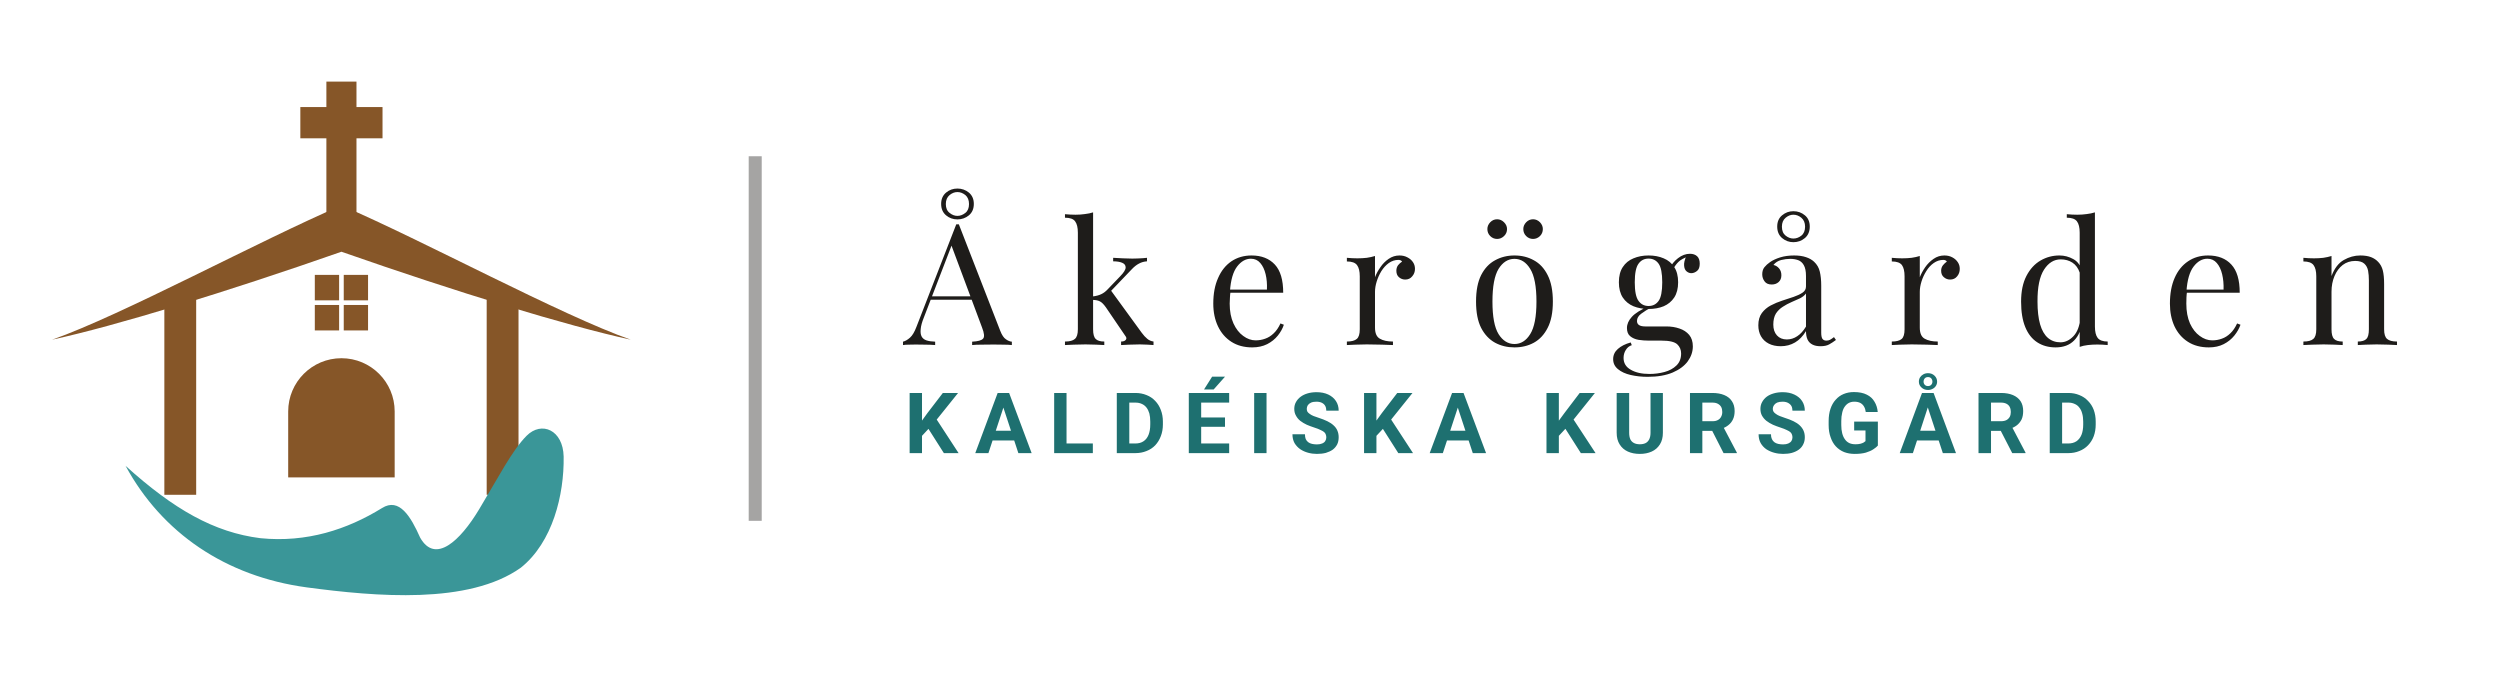
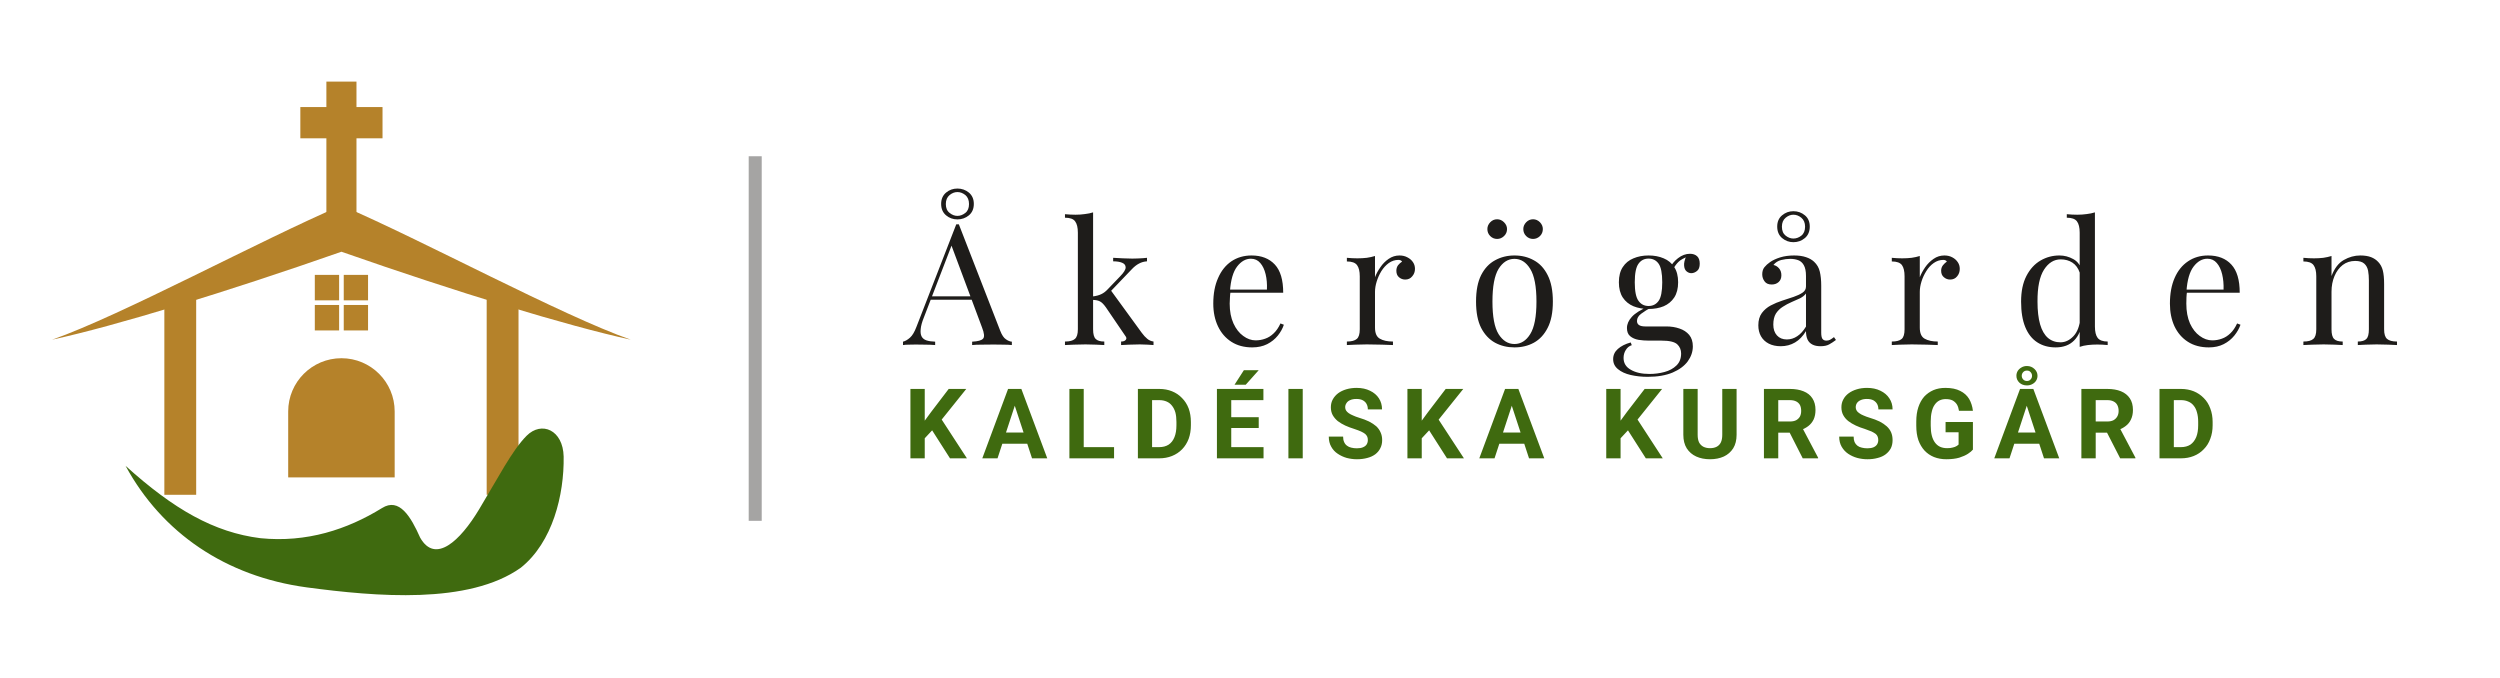
<svg xmlns="http://www.w3.org/2000/svg" width="192" height="52" viewBox="0 0 192 52" role="img" aria-label="Åkerögården — Kaldéiska Kursgård">
  <g transform="translate(4.00,6.00) scale(0.44444)">
-     <g fill="#865628">
+     <g fill="#b5822a">
      <path d="M47.4,0.6h5.2v23.5h-5.2z" />
      <path d="M42.9,5.0h14.2v5.4h-14.2z" />
      <path d="M50,22.0 C36,28.0 12,41.0 0,45.2       C11,42.8 30,37.0 50,30.0       C70,37.0 89,42.8 100,45.2       C88,41.0 64,28.0 50,22.0 Z" />
      <path d="M19.4,38h5.5v34h-5.5z" />
      <path d="M75.1,38h5.5v34h-5.5z" />
      <path d="M45.4,34h4.2v4.4h-4.2z" />
      <path d="M50.4,34h4.2v4.4h-4.2z" />
      <path d="M45.4,39.2h4.2v4.4h-4.2z" />
      <path d="M50.4,39.2h4.2v4.4h-4.2z" />
      <path d="M40.8,69V57.6 A9.2,9.2 0 0 1 59.2,57.6 V69 Z" />
    </g>
-     <path fill="#3a9698" d="M12.7,67.0       C21.0,74.5 28.0,78.5 36.0,79.5       C44.0,80.3 51.0,78.0 57.0,74.3       C60.0,72.4 62.0,75.8 63.6,79.4       C66.2,84.0 70.5,80.0 73.8,74.5       C77.0,69.2 79.5,64.3 82.0,61.8       C84.6,59.2 88.3,60.8 88.4,65.4       C88.5,72.0 86.5,80.2 81.0,84.6       C72.0,91.0 56.0,89.6 44.0,88.0       C30.0,86.1 19.0,78.6 12.7,67.0 Z" />
+     <path fill="#3f6a0f" d="M12.7,67.0       C21.0,74.5 28.0,78.5 36.0,79.5       C44.0,80.3 51.0,78.0 57.0,74.3       C60.0,72.4 62.0,75.8 63.6,79.4       C66.2,84.0 70.5,80.0 73.8,74.5       C77.0,69.2 79.5,64.3 82.0,61.8       C84.6,59.2 88.3,60.8 88.4,65.4       C88.5,72.0 86.5,80.2 81.0,84.6       C72.0,91.0 56.0,89.6 44.0,88.0       C30.0,86.1 19.0,78.6 12.7,67.0 Z" />
  </g>
  <line x1="58" y1="12" x2="58" y2="40" stroke="#1e1c1a" stroke-width="1" opacity="0.4" />
  <path fill="#1e1c1a" d="M73.64 17.23 76.82 25.41Q77.01 25.90 77.26 26.06Q77.50 26.23 77.71 26.24V26.50Q77.45 26.47 77.08 26.47Q76.70 26.46 76.32 26.46Q75.81 26.46 75.37 26.47Q74.93 26.47 74.66 26.50V26.24Q75.32 26.21 75.50 26.01Q75.68 25.81 75.42 25.15L73.01 18.69L73.21 18.52L70.95 24.39Q70.74 24.91 70.71 25.27Q70.67 25.63 70.78 25.84Q70.89 26.05 71.15 26.14Q71.42 26.23 71.82 26.24V26.50Q71.46 26.47 71.06 26.47Q70.67 26.46 70.33 26.46Q70.00 26.46 69.78 26.47Q69.55 26.47 69.35 26.50V26.24Q69.61 26.18 69.89 25.93Q70.16 25.69 70.38 25.11L73.44 17.23Q73.49 17.23 73.54 17.23Q73.59 17.23 73.64 17.23ZM75.23 22.76V23.02H71.36L71.49 22.76ZM73.53 14.48Q74.03 14.48 74.41 14.79Q74.79 15.11 74.79 15.66Q74.79 16.22 74.41 16.54Q74.03 16.85 73.53 16.85Q73.03 16.85 72.66 16.54Q72.28 16.22 72.28 15.66Q72.28 15.11 72.66 14.79Q73.03 14.48 73.53 14.48ZM73.53 14.75Q73.21 14.75 72.93 14.98Q72.64 15.22 72.64 15.67Q72.64 16.13 72.93 16.35Q73.21 16.58 73.53 16.58Q73.85 16.58 74.14 16.35Q74.42 16.13 74.42 15.67Q74.42 15.22 74.14 14.98Q73.85 14.75 73.53 14.75ZM83.95 16.31V25.29Q83.95 25.84 84.15 26.03Q84.34 26.23 84.81 26.23V26.50Q84.60 26.49 84.19 26.47Q83.78 26.45 83.37 26.45Q82.93 26.45 82.47 26.47Q82.02 26.49 81.79 26.50V26.23Q82.33 26.23 82.55 26.03Q82.78 25.84 82.78 25.29V17.87Q82.78 17.28 82.57 17.00Q82.37 16.72 81.79 16.72V16.45Q82.21 16.49 82.60 16.49Q82.98 16.49 83.32 16.44Q83.67 16.40 83.95 16.31ZM88.09 19.80V20.07Q87.76 20.09 87.48 20.24Q87.19 20.39 86.92 20.68L85.08 22.60L85.27 22.24L87.68 25.55Q87.90 25.85 88.11 26.02Q88.31 26.19 88.59 26.23V26.50Q88.45 26.49 88.14 26.47Q87.84 26.45 87.54 26.45Q87.14 26.45 86.72 26.47Q86.31 26.49 86.10 26.50V26.23Q86.36 26.23 86.46 26.10Q86.57 25.97 86.42 25.79L84.93 23.60Q84.68 23.25 84.48 23.15Q84.28 23.04 83.90 23.03V22.77Q84.32 22.72 84.58 22.59Q84.84 22.47 85.07 22.22L86.03 21.22Q86.45 20.79 86.45 20.54Q86.45 20.29 86.18 20.18Q85.92 20.07 85.49 20.07V19.80Q85.82 19.82 86.25 19.84Q86.67 19.86 86.96 19.86Q87.18 19.86 87.38 19.85Q87.59 19.84 87.77 19.83Q87.96 19.82 88.09 19.80ZM96.12 19.62Q97.26 19.62 97.91 20.32Q98.55 21.01 98.55 22.48H93.96L93.95 22.24H97.30Q97.33 21.60 97.20 21.06Q97.07 20.52 96.79 20.20Q96.51 19.87 96.07 19.87Q95.47 19.87 95.01 20.47Q94.55 21.07 94.46 22.37L94.50 22.42Q94.47 22.61 94.46 22.85Q94.44 23.08 94.44 23.32Q94.44 24.20 94.73 24.84Q95.02 25.47 95.48 25.80Q95.94 26.14 96.43 26.14Q96.82 26.14 97.17 26.01Q97.52 25.89 97.82 25.60Q98.12 25.32 98.34 24.84L98.60 24.94Q98.46 25.37 98.14 25.77Q97.81 26.18 97.32 26.43Q96.82 26.68 96.17 26.68Q95.24 26.68 94.57 26.25Q93.90 25.82 93.54 25.06Q93.18 24.30 93.18 23.32Q93.18 22.17 93.55 21.35Q93.91 20.52 94.57 20.07Q95.24 19.62 96.12 19.62ZM107.48 19.62Q107.83 19.62 108.10 19.77Q108.37 19.91 108.52 20.14Q108.67 20.36 108.67 20.65Q108.67 20.98 108.46 21.22Q108.26 21.47 107.92 21.47Q107.65 21.47 107.44 21.29Q107.24 21.12 107.24 20.79Q107.24 20.55 107.37 20.37Q107.51 20.20 107.68 20.09Q107.59 19.96 107.40 19.96Q107.00 19.96 106.66 20.20Q106.33 20.44 106.09 20.82Q105.86 21.20 105.73 21.62Q105.60 22.04 105.60 22.41V25.16Q105.60 25.80 105.97 26.01Q106.34 26.23 106.98 26.23V26.50Q106.68 26.49 106.13 26.47Q105.58 26.45 104.97 26.45Q104.53 26.45 104.10 26.47Q103.66 26.49 103.44 26.50V26.23Q103.97 26.23 104.20 26.03Q104.43 25.84 104.43 25.29V21.22Q104.43 20.64 104.22 20.36Q104.01 20.08 103.44 20.08V19.80Q103.86 19.84 104.25 19.84Q104.62 19.84 104.97 19.80Q105.31 19.75 105.60 19.66V21.29Q105.74 20.91 106.01 20.53Q106.27 20.14 106.65 19.88Q107.03 19.62 107.48 19.62ZM116.31 19.62Q117.14 19.62 117.80 19.99Q118.47 20.35 118.86 21.13Q119.26 21.91 119.26 23.16Q119.26 24.41 118.86 25.18Q118.47 25.95 117.80 26.32Q117.14 26.68 116.31 26.68Q115.49 26.68 114.82 26.32Q114.15 25.95 113.75 25.18Q113.36 24.41 113.36 23.16Q113.36 21.91 113.75 21.13Q114.15 20.35 114.82 19.99Q115.49 19.62 116.31 19.62ZM116.31 19.88Q115.57 19.88 115.09 20.65Q114.62 21.42 114.62 23.16Q114.62 24.90 115.09 25.66Q115.57 26.42 116.31 26.42Q117.05 26.42 117.52 25.66Q118.00 24.90 118.00 23.16Q118.00 21.42 117.52 20.65Q117.05 19.88 116.31 19.88ZM117.74 16.84Q118.04 16.84 118.27 17.07Q118.49 17.30 118.49 17.59Q118.49 17.91 118.27 18.13Q118.04 18.35 117.74 18.35Q117.43 18.35 117.21 18.13Q116.99 17.91 116.99 17.59Q116.99 17.30 117.21 17.07Q117.43 16.84 117.74 16.84ZM114.98 16.84Q115.28 16.84 115.51 17.07Q115.74 17.30 115.74 17.59Q115.74 17.91 115.51 18.13Q115.28 18.35 114.98 18.35Q114.67 18.35 114.45 18.13Q114.23 17.91 114.23 17.59Q114.23 17.30 114.45 17.07Q114.67 16.84 114.98 16.84ZM126.54 28.94Q125.85 28.94 125.24 28.80Q124.63 28.66 124.26 28.35Q123.89 28.05 123.89 27.58Q123.89 27.12 124.25 26.80Q124.62 26.47 125.24 26.30L125.32 26.51Q125.03 26.60 124.86 26.88Q124.69 27.15 124.69 27.49Q124.69 28.09 125.25 28.40Q125.80 28.72 126.68 28.72Q127.27 28.72 127.83 28.57Q128.39 28.42 128.75 28.07Q129.11 27.72 129.11 27.15Q129.11 26.72 128.81 26.44Q128.50 26.16 127.61 26.16H126.64Q126.23 26.16 125.84 26.10Q125.45 26.03 125.20 25.82Q124.95 25.62 124.95 25.19Q124.95 24.75 125.32 24.34Q125.68 23.93 126.66 23.50L126.81 23.61Q126.37 23.85 126.05 24.09Q125.72 24.33 125.72 24.65Q125.72 25.07 126.35 25.07H127.97Q128.52 25.07 128.98 25.23Q129.44 25.38 129.73 25.72Q130.01 26.06 130.01 26.60Q130.01 27.21 129.62 27.75Q129.23 28.28 128.46 28.61Q127.68 28.94 126.54 28.94ZM126.61 23.73Q125.97 23.73 125.45 23.52Q124.93 23.30 124.63 22.85Q124.33 22.39 124.33 21.68Q124.33 20.96 124.63 20.51Q124.93 20.05 125.45 19.84Q125.97 19.62 126.61 19.62Q127.26 19.62 127.77 19.84Q128.28 20.05 128.58 20.51Q128.88 20.96 128.88 21.68Q128.88 22.39 128.58 22.85Q128.28 23.30 127.77 23.52Q127.26 23.73 126.61 23.73ZM126.61 23.50Q127.10 23.50 127.38 23.11Q127.66 22.72 127.66 21.68Q127.66 20.64 127.38 20.25Q127.10 19.86 126.61 19.86Q126.12 19.86 125.84 20.25Q125.55 20.64 125.55 21.68Q125.55 22.72 125.84 23.11Q126.12 23.50 126.61 23.50ZM128.48 20.70 128.24 20.61Q128.43 20.17 128.87 19.83Q129.31 19.49 129.79 19.49Q130.13 19.49 130.34 19.68Q130.54 19.87 130.54 20.25Q130.54 20.65 130.33 20.81Q130.12 20.98 129.89 20.98Q129.70 20.98 129.53 20.84Q129.36 20.70 129.34 20.40Q129.31 20.10 129.52 19.64L129.69 19.68Q129.14 19.88 128.91 20.11Q128.67 20.34 128.48 20.70ZM136.76 26.59Q136.23 26.59 135.84 26.39Q135.45 26.19 135.24 25.82Q135.04 25.46 135.04 24.98Q135.04 24.41 135.31 24.04Q135.58 23.68 135.99 23.46Q136.41 23.24 136.87 23.09Q137.33 22.94 137.75 22.80Q138.16 22.66 138.43 22.48Q138.70 22.30 138.70 22.00V21.20Q138.70 20.65 138.53 20.36Q138.37 20.08 138.10 19.98Q137.82 19.88 137.49 19.88Q137.16 19.88 136.79 19.97Q136.42 20.07 136.20 20.35Q136.45 20.40 136.63 20.61Q136.81 20.82 136.81 21.14Q136.81 21.47 136.60 21.66Q136.39 21.85 136.07 21.85Q135.69 21.85 135.52 21.61Q135.34 21.37 135.34 21.07Q135.34 20.73 135.51 20.52Q135.68 20.31 135.94 20.13Q136.24 19.92 136.71 19.77Q137.19 19.62 137.79 19.62Q138.32 19.62 138.70 19.75Q139.07 19.87 139.32 20.10Q139.66 20.42 139.76 20.86Q139.87 21.31 139.87 21.94V25.55Q139.87 25.88 139.96 26.02Q140.06 26.16 140.27 26.16Q140.41 26.16 140.54 26.10Q140.67 26.03 140.85 25.89L141.00 26.11Q140.72 26.32 140.48 26.45Q140.23 26.59 139.81 26.59Q139.44 26.59 139.19 26.46Q138.94 26.33 138.82 26.08Q138.70 25.82 138.70 25.43Q138.34 26.02 137.86 26.30Q137.37 26.59 136.76 26.59ZM137.23 26.07Q137.66 26.07 138.03 25.82Q138.40 25.58 138.70 25.08V22.54Q138.54 22.76 138.24 22.91Q137.94 23.05 137.59 23.20Q137.24 23.35 136.92 23.56Q136.60 23.76 136.39 24.08Q136.19 24.41 136.19 24.93Q136.19 25.45 136.47 25.76Q136.75 26.07 137.23 26.07ZM137.73 16.22Q138.24 16.22 138.62 16.54Q138.99 16.85 138.99 17.40Q138.99 17.96 138.62 18.28Q138.24 18.60 137.73 18.60Q137.24 18.60 136.86 18.28Q136.49 17.96 136.49 17.40Q136.49 16.85 136.86 16.54Q137.24 16.22 137.73 16.22ZM137.73 16.49Q137.42 16.49 137.14 16.72Q136.85 16.96 136.85 17.41Q136.85 17.87 137.14 18.10Q137.42 18.32 137.73 18.32Q138.06 18.32 138.34 18.10Q138.63 17.87 138.63 17.41Q138.63 16.96 138.34 16.72Q138.06 16.49 137.73 16.49ZM149.33 19.62Q149.68 19.62 149.95 19.77Q150.21 19.91 150.36 20.14Q150.51 20.36 150.51 20.65Q150.51 20.98 150.31 21.22Q150.11 21.47 149.77 21.47Q149.50 21.47 149.29 21.29Q149.08 21.12 149.08 20.79Q149.08 20.55 149.22 20.37Q149.36 20.20 149.52 20.09Q149.43 19.96 149.25 19.96Q148.85 19.96 148.51 20.20Q148.17 20.44 147.94 20.82Q147.70 21.20 147.57 21.62Q147.44 22.04 147.44 22.41V25.16Q147.44 25.80 147.81 26.01Q148.19 26.23 148.82 26.23V26.50Q148.52 26.49 147.98 26.47Q147.43 26.45 146.82 26.45Q146.38 26.45 145.94 26.47Q145.51 26.49 145.29 26.50V26.23Q145.82 26.23 146.05 26.03Q146.27 25.84 146.27 25.29V21.22Q146.27 20.64 146.07 20.36Q145.86 20.08 145.29 20.08V19.80Q145.70 19.84 146.09 19.84Q146.47 19.84 146.81 19.80Q147.16 19.75 147.44 19.66V21.29Q147.59 20.91 147.85 20.53Q148.12 20.14 148.50 19.88Q148.87 19.62 149.33 19.62ZM160.89 16.31V25.08Q160.89 25.67 161.10 25.95Q161.32 26.23 161.87 26.23V26.50Q161.47 26.46 161.07 26.46Q160.69 26.46 160.35 26.50Q160.00 26.54 159.72 26.64V17.87Q159.72 17.28 159.51 17.00Q159.30 16.72 158.73 16.72V16.45Q159.14 16.49 159.53 16.49Q159.91 16.49 160.26 16.44Q160.60 16.40 160.89 16.31ZM158.16 19.62Q158.73 19.62 159.23 19.90Q159.73 20.17 159.90 20.83L159.73 20.96Q159.55 20.42 159.16 20.17Q158.78 19.92 158.26 19.92Q157.49 19.92 156.98 20.71Q156.47 21.51 156.48 23.16Q156.48 24.21 156.68 24.91Q156.88 25.60 157.28 25.95Q157.68 26.29 158.25 26.29Q158.79 26.29 159.24 25.82Q159.68 25.36 159.77 24.45L159.92 24.63Q159.82 25.62 159.29 26.15Q158.77 26.68 157.87 26.68Q157.06 26.68 156.46 26.29Q155.86 25.90 155.54 25.12Q155.22 24.34 155.22 23.16Q155.22 21.98 155.63 21.19Q156.04 20.40 156.71 20.01Q157.38 19.62 158.16 19.62ZM169.58 19.62Q170.73 19.62 171.37 20.32Q172.01 21.01 172.01 22.48H167.43L167.41 22.24H170.77Q170.79 21.60 170.66 21.06Q170.53 20.52 170.25 20.20Q169.97 19.87 169.53 19.87Q168.93 19.87 168.47 20.47Q168.01 21.07 167.92 22.37L167.96 22.42Q167.93 22.61 167.92 22.85Q167.91 23.08 167.91 23.32Q167.91 24.20 168.19 24.84Q168.48 25.47 168.94 25.80Q169.40 26.14 169.90 26.14Q170.29 26.14 170.64 26.01Q170.99 25.89 171.29 25.60Q171.59 25.32 171.81 24.84L172.07 24.94Q171.92 25.37 171.60 25.77Q171.27 26.18 170.78 26.43Q170.29 26.68 169.64 26.68Q168.70 26.68 168.03 26.25Q167.36 25.82 167.00 25.06Q166.65 24.30 166.65 23.32Q166.65 22.17 167.01 21.35Q167.37 20.52 168.04 20.07Q168.70 19.62 169.58 19.62ZM181.27 19.62Q181.76 19.62 182.10 19.75Q182.43 19.88 182.65 20.12Q182.90 20.38 183.00 20.77Q183.10 21.16 183.10 21.82V25.29Q183.10 25.84 183.33 26.03Q183.56 26.23 184.09 26.23V26.50Q183.87 26.49 183.42 26.47Q182.96 26.45 182.53 26.45Q182.10 26.45 181.69 26.47Q181.28 26.49 181.08 26.50V26.23Q181.54 26.23 181.74 26.03Q181.93 25.84 181.93 25.29V21.53Q181.93 21.13 181.87 20.79Q181.80 20.45 181.58 20.25Q181.35 20.04 180.88 20.04Q180.33 20.04 179.92 20.35Q179.52 20.66 179.29 21.20Q179.06 21.74 179.06 22.41V25.29Q179.06 25.84 179.26 26.03Q179.45 26.23 179.92 26.23V26.50Q179.71 26.49 179.30 26.47Q178.89 26.45 178.46 26.45Q178.03 26.45 177.58 26.47Q177.12 26.49 176.90 26.50V26.23Q177.44 26.23 177.66 26.03Q177.89 25.84 177.89 25.29V21.22Q177.89 20.64 177.68 20.36Q177.47 20.08 176.90 20.08V19.80Q177.32 19.84 177.71 19.84Q178.09 19.84 178.43 19.80Q178.77 19.75 179.06 19.66V21.20Q179.40 20.31 180.00 19.97Q180.61 19.62 181.27 19.62Z" />
-   <path fill="#1e7070" d="M70.81 30.18V34.80H69.86V30.18ZM73.58 30.18 71.75 32.46 70.69 33.60 70.52 32.70 71.23 31.72 72.41 30.18ZM72.49 34.80 71.13 32.66 71.84 32.07 73.62 34.80ZM77.17 30.97 75.91 34.80H74.90L76.62 30.18H77.26ZM78.21 34.80 76.95 30.97 76.85 30.18H77.50L79.23 34.80ZM78.16 33.08V33.83H75.71V33.08ZM83.93 34.06V34.80H81.60V34.06ZM81.91 30.18V34.80H80.96V30.18ZM87.19 34.80H86.19L86.19 34.06H87.19Q87.57 34.06 87.82 33.89Q88.08 33.72 88.21 33.39Q88.34 33.06 88.34 32.60V32.38Q88.34 32.02 88.27 31.75Q88.19 31.48 88.05 31.30Q87.90 31.11 87.69 31.02Q87.48 30.92 87.20 30.92H86.17V30.18H87.20Q87.66 30.18 88.05 30.34Q88.44 30.49 88.72 30.79Q89.00 31.08 89.15 31.48Q89.31 31.89 89.31 32.38V32.60Q89.31 33.09 89.15 33.50Q89.00 33.90 88.72 34.20Q88.44 34.49 88.05 34.64Q87.66 34.80 87.19 34.80ZM86.73 30.18V34.80H85.77V30.18ZM94.40 34.06V34.80H91.94V34.06ZM92.25 30.18V34.80H91.30V30.18ZM94.08 32.06V32.78H91.94V32.06ZM94.40 30.18V30.92H91.94V30.18ZM92.47 29.91 93.09 28.93H94.08L93.21 29.91ZM97.27 30.18V34.80H96.32V30.18ZM101.86 33.59Q101.86 33.47 101.82 33.37Q101.79 33.27 101.69 33.18Q101.59 33.10 101.41 33.02Q101.24 32.93 100.95 32.84Q100.64 32.74 100.36 32.62Q100.08 32.49 99.86 32.32Q99.65 32.15 99.53 31.92Q99.40 31.70 99.40 31.40Q99.40 31.11 99.53 30.88Q99.66 30.64 99.89 30.47Q100.12 30.30 100.43 30.21Q100.74 30.12 101.11 30.12Q101.63 30.12 102.01 30.30Q102.39 30.48 102.60 30.80Q102.81 31.12 102.81 31.54H101.86Q101.86 31.33 101.78 31.18Q101.70 31.03 101.53 30.94Q101.36 30.85 101.10 30.85Q100.85 30.85 100.69 30.92Q100.52 31.00 100.44 31.12Q100.36 31.25 100.36 31.40Q100.36 31.52 100.41 31.62Q100.47 31.71 100.59 31.79Q100.71 31.88 100.88 31.95Q101.05 32.02 101.28 32.09Q101.65 32.21 101.94 32.35Q102.23 32.49 102.42 32.67Q102.62 32.85 102.71 33.07Q102.81 33.30 102.81 33.58Q102.81 33.89 102.70 34.12Q102.58 34.36 102.36 34.53Q102.13 34.69 101.83 34.78Q101.52 34.86 101.14 34.86Q100.79 34.86 100.46 34.77Q100.13 34.68 99.86 34.50Q99.59 34.31 99.42 34.03Q99.26 33.74 99.26 33.35H100.22Q100.22 33.57 100.28 33.72Q100.35 33.87 100.47 33.96Q100.59 34.05 100.76 34.09Q100.93 34.13 101.14 34.13Q101.38 34.13 101.54 34.06Q101.71 33.99 101.78 33.87Q101.86 33.75 101.86 33.59ZM105.71 30.18V34.80H104.76V30.18ZM108.48 30.18 106.65 32.46 105.59 33.60 105.42 32.70 106.13 31.72 107.31 30.18ZM107.39 34.80 106.03 32.66 106.74 32.07 108.52 34.80ZM112.07 30.97 110.81 34.80H109.80L111.52 30.18H112.16ZM113.11 34.80 111.85 30.97 111.75 30.18H112.40L114.13 34.80ZM113.06 33.08V33.83H110.61V33.08ZM119.72 30.18V34.80H118.77V30.18ZM122.49 30.18 120.66 32.46 119.60 33.60 119.43 32.70 120.15 31.72 121.32 30.18ZM121.41 34.80 120.05 32.66 120.75 32.07 122.54 34.80ZM126.76 30.18H127.71V33.23Q127.71 33.77 127.48 34.13Q127.25 34.50 126.85 34.68Q126.45 34.86 125.94 34.86Q125.42 34.86 125.02 34.68Q124.62 34.50 124.39 34.13Q124.16 33.77 124.16 33.23V30.18H125.12V33.23Q125.12 33.54 125.21 33.74Q125.31 33.94 125.50 34.03Q125.68 34.12 125.94 34.12Q126.20 34.12 126.38 34.03Q126.56 33.94 126.66 33.74Q126.76 33.54 126.76 33.23ZM129.79 30.18H131.51Q132.04 30.18 132.42 30.34Q132.81 30.50 133.01 30.81Q133.22 31.12 133.22 31.57Q133.22 31.94 133.09 32.21Q132.97 32.47 132.74 32.65Q132.52 32.83 132.21 32.93L131.91 33.09H130.41L130.40 32.35H131.52Q131.77 32.35 131.93 32.26Q132.10 32.17 132.18 32.01Q132.27 31.85 132.27 31.64Q132.27 31.42 132.19 31.26Q132.10 31.10 131.93 31.01Q131.77 30.92 131.51 30.92H130.74V34.80H129.79ZM132.37 34.80 131.32 32.74 132.32 32.73 133.39 34.76V34.80ZM137.66 33.59Q137.66 33.47 137.62 33.37Q137.59 33.27 137.49 33.18Q137.39 33.10 137.21 33.02Q137.03 32.93 136.75 32.84Q136.44 32.74 136.16 32.62Q135.88 32.49 135.66 32.32Q135.45 32.15 135.32 31.92Q135.20 31.70 135.20 31.40Q135.20 31.11 135.33 30.88Q135.46 30.64 135.68 30.47Q135.91 30.30 136.23 30.21Q136.54 30.12 136.91 30.12Q137.42 30.12 137.80 30.30Q138.19 30.48 138.40 30.80Q138.61 31.12 138.61 31.54H137.66Q137.66 31.33 137.58 31.18Q137.49 31.03 137.32 30.94Q137.15 30.85 136.90 30.85Q136.65 30.85 136.48 30.92Q136.32 31.00 136.24 31.12Q136.15 31.25 136.15 31.40Q136.15 31.52 136.21 31.62Q136.27 31.71 136.39 31.79Q136.51 31.88 136.68 31.95Q136.85 32.02 137.07 32.09Q137.45 32.21 137.74 32.35Q138.03 32.49 138.22 32.67Q138.41 32.85 138.51 33.07Q138.61 33.30 138.61 33.58Q138.61 33.89 138.49 34.12Q138.38 34.36 138.15 34.53Q137.93 34.69 137.62 34.78Q137.32 34.86 136.94 34.86Q136.59 34.86 136.26 34.77Q135.93 34.68 135.65 34.50Q135.38 34.31 135.22 34.03Q135.06 33.74 135.06 33.35H136.01Q136.01 33.57 136.08 33.72Q136.15 33.87 136.27 33.96Q136.39 34.05 136.56 34.09Q136.73 34.13 136.94 34.13Q137.18 34.13 137.34 34.06Q137.50 33.99 137.58 33.87Q137.66 33.75 137.66 33.59ZM144.22 32.38V34.22Q144.11 34.35 143.88 34.50Q143.66 34.65 143.30 34.76Q142.95 34.86 142.44 34.86Q142.00 34.86 141.63 34.72Q141.26 34.57 140.99 34.28Q140.73 34.00 140.59 33.58Q140.44 33.17 140.44 32.64V32.35Q140.44 31.81 140.58 31.40Q140.72 30.98 140.98 30.70Q141.23 30.41 141.59 30.26Q141.95 30.11 142.38 30.11Q142.98 30.11 143.37 30.31Q143.76 30.50 143.96 30.85Q144.17 31.19 144.21 31.64H143.29Q143.26 31.40 143.16 31.23Q143.06 31.05 142.88 30.95Q142.69 30.85 142.41 30.85Q142.17 30.85 141.98 30.95Q141.80 31.05 141.67 31.24Q141.54 31.42 141.48 31.70Q141.41 31.98 141.41 32.34V32.64Q141.41 33.00 141.48 33.27Q141.55 33.55 141.69 33.74Q141.82 33.93 142.03 34.03Q142.23 34.12 142.50 34.12Q142.73 34.12 142.88 34.08Q143.03 34.04 143.12 33.99Q143.22 33.93 143.27 33.88V33.06H142.40V32.38ZM148.16 30.97 146.91 34.80H145.90L147.61 30.18H148.26ZM149.21 34.80 147.95 30.97 147.85 30.18H148.50L150.22 34.80ZM149.15 33.08V33.83H146.71V33.08ZM147.37 29.31Q147.37 29.13 147.46 28.98Q147.55 28.84 147.71 28.75Q147.87 28.66 148.07 28.66Q148.37 28.66 148.57 28.85Q148.77 29.04 148.77 29.31Q148.77 29.49 148.68 29.63Q148.59 29.78 148.43 29.86Q148.27 29.95 148.07 29.95Q147.77 29.95 147.57 29.76Q147.37 29.58 147.37 29.31ZM147.73 29.31Q147.73 29.45 147.82 29.55Q147.91 29.65 148.07 29.65Q148.23 29.65 148.32 29.55Q148.41 29.45 148.41 29.31Q148.41 29.17 148.32 29.06Q148.23 28.96 148.07 28.96Q147.91 28.96 147.82 29.06Q147.73 29.17 147.73 29.31ZM151.95 30.18H153.68Q154.21 30.18 154.59 30.34Q154.97 30.50 155.18 30.81Q155.38 31.12 155.38 31.57Q155.38 31.94 155.26 32.21Q155.13 32.47 154.91 32.65Q154.68 32.83 154.37 32.93L154.07 33.09H152.58L152.57 32.35H153.68Q153.93 32.35 154.10 32.26Q154.26 32.17 154.35 32.01Q154.43 31.85 154.43 31.64Q154.43 31.42 154.35 31.26Q154.27 31.10 154.10 31.01Q153.93 30.92 153.68 30.92H152.91V34.80H151.95ZM154.54 34.80 153.48 32.74 154.49 32.73 155.56 34.76V34.80ZM158.84 34.80H157.83L157.84 34.06H158.84Q159.21 34.06 159.47 33.89Q159.72 33.72 159.86 33.39Q159.99 33.06 159.99 32.60V32.38Q159.99 32.02 159.91 31.75Q159.84 31.48 159.69 31.30Q159.55 31.11 159.33 31.02Q159.12 30.92 158.85 30.92H157.81V30.18H158.85Q159.31 30.18 159.69 30.34Q160.08 30.49 160.36 30.79Q160.65 31.08 160.80 31.48Q160.95 31.89 160.95 32.38V32.60Q160.95 33.09 160.80 33.50Q160.65 33.90 160.36 34.20Q160.08 34.49 159.69 34.64Q159.31 34.80 158.84 34.80ZM158.37 30.18V34.80H157.42V30.18Z" />
+   <path fill="#3f6a0f" d="M71.02 29.87V35.20H69.92V29.87ZM74.21 29.87 72.10 32.50 70.88 33.81 70.68 32.77 71.51 31.64 72.86 29.87ZM72.96 35.20 71.39 32.74 72.21 32.05 74.26 35.20ZM78.06 30.78 76.61 35.20H75.44L77.42 29.87H78.16ZM79.26 35.20 77.81 30.78 77.69 29.87H78.44L80.43 35.20ZM79.20 33.22V34.08H76.38V33.22ZM85.56 34.34V35.20H82.87V34.34ZM83.23 29.87V35.20H82.13V29.87ZM89.02 35.20H87.86L87.87 34.34H89.02Q89.45 34.34 89.75 34.15Q90.05 33.95 90.20 33.57Q90.35 33.20 90.35 32.66V32.40Q90.35 31.99 90.27 31.68Q90.18 31.37 90.01 31.16Q89.84 30.94 89.60 30.84Q89.35 30.73 89.03 30.73H87.84V29.87H89.03Q89.57 29.87 90.01 30.05Q90.46 30.23 90.78 30.57Q91.11 30.90 91.29 31.37Q91.46 31.84 91.46 32.41V32.66Q91.46 33.23 91.29 33.70Q91.11 34.17 90.79 34.50Q90.46 34.84 90.01 35.02Q89.56 35.20 89.02 35.20ZM88.48 29.87V35.20H87.39V29.87ZM97.04 34.34V35.20H94.20V34.34ZM94.56 29.87V35.20H93.46V29.87ZM96.67 32.04V32.87H94.20V32.04ZM97.03 29.87V30.73H94.20V29.87ZM94.81 29.55 95.53 28.43H96.67L95.67 29.55ZM100.05 29.87V35.20H98.95V29.87ZM105.05 33.80Q105.05 33.66 105.01 33.55Q104.96 33.43 104.85 33.33Q104.74 33.24 104.53 33.14Q104.33 33.05 104.00 32.94Q103.64 32.83 103.31 32.68Q102.99 32.53 102.74 32.34Q102.50 32.14 102.35 31.88Q102.21 31.62 102.21 31.28Q102.21 30.94 102.36 30.67Q102.51 30.40 102.77 30.20Q103.03 30.01 103.39 29.90Q103.76 29.79 104.19 29.79Q104.78 29.79 105.22 30.01Q105.66 30.22 105.90 30.59Q106.14 30.96 106.14 31.44H105.05Q105.05 31.20 104.95 31.02Q104.86 30.85 104.66 30.74Q104.47 30.64 104.17 30.64Q103.88 30.64 103.69 30.73Q103.50 30.81 103.41 30.96Q103.31 31.10 103.31 31.28Q103.31 31.42 103.38 31.53Q103.45 31.64 103.58 31.73Q103.72 31.83 103.92 31.91Q104.11 32.00 104.37 32.08Q104.81 32.21 105.14 32.37Q105.47 32.54 105.70 32.74Q105.92 32.95 106.03 33.21Q106.15 33.47 106.15 33.80Q106.15 34.15 106.01 34.42Q105.88 34.69 105.62 34.89Q105.36 35.08 105.01 35.17Q104.65 35.27 104.21 35.27Q103.82 35.27 103.43 35.17Q103.05 35.06 102.74 34.85Q102.42 34.64 102.24 34.31Q102.05 33.98 102.05 33.53H103.15Q103.15 33.78 103.23 33.95Q103.30 34.12 103.45 34.23Q103.59 34.34 103.78 34.38Q103.98 34.43 104.21 34.43Q104.50 34.43 104.68 34.35Q104.87 34.27 104.96 34.13Q105.05 33.98 105.05 33.80ZM109.19 29.87V35.20H108.09V29.87ZM112.38 29.87 110.27 32.50 109.05 33.81 108.85 32.77 109.68 31.64 111.03 29.87ZM111.13 35.20 109.56 32.74 110.37 32.05 112.43 35.20ZM116.23 30.78 114.78 35.20H113.61L115.59 29.87H116.33ZM117.43 35.20 115.98 30.78 115.86 29.87H116.61L118.60 35.20ZM117.36 33.22V34.08H114.55V33.22ZM124.46 29.87V35.20H123.36V29.87ZM127.65 29.87 125.54 32.50 124.32 33.81 124.12 32.77 124.95 31.64 126.31 29.87ZM126.40 35.20 124.83 32.74 125.65 32.05 127.70 35.20ZM132.27 29.87H133.37V33.39Q133.37 34.01 133.11 34.43Q132.84 34.85 132.39 35.06Q131.93 35.27 131.33 35.27Q130.73 35.27 130.27 35.06Q129.81 34.85 129.54 34.43Q129.28 34.01 129.28 33.39V29.87H130.38V33.39Q130.38 33.75 130.49 33.98Q130.61 34.20 130.82 34.31Q131.04 34.42 131.33 34.42Q131.63 34.42 131.84 34.31Q132.05 34.20 132.16 33.98Q132.27 33.75 132.27 33.39ZM135.47 29.87H137.46Q138.07 29.87 138.51 30.05Q138.96 30.23 139.19 30.59Q139.43 30.95 139.43 31.48Q139.43 31.90 139.29 32.21Q139.14 32.52 138.88 32.72Q138.62 32.92 138.27 33.04L137.92 33.23H136.19L136.18 32.37H137.47Q137.76 32.37 137.95 32.27Q138.14 32.16 138.24 31.98Q138.33 31.80 138.33 31.56Q138.33 31.30 138.24 31.11Q138.14 30.93 137.95 30.83Q137.75 30.73 137.46 30.73H136.57V35.20H135.47ZM138.45 35.20 137.24 32.82 138.40 32.82 139.63 35.15V35.20ZM144.25 33.80Q144.25 33.66 144.21 33.55Q144.17 33.43 144.06 33.33Q143.94 33.24 143.74 33.14Q143.53 33.05 143.21 32.94Q142.84 32.83 142.52 32.68Q142.20 32.53 141.95 32.34Q141.70 32.14 141.56 31.88Q141.42 31.62 141.42 31.28Q141.42 30.94 141.57 30.67Q141.71 30.40 141.98 30.20Q142.24 30.01 142.60 29.90Q142.96 29.79 143.39 29.79Q143.98 29.79 144.42 30.01Q144.86 30.22 145.10 30.59Q145.35 30.96 145.35 31.44H144.26Q144.26 31.20 144.16 31.02Q144.06 30.85 143.87 30.74Q143.67 30.64 143.37 30.64Q143.09 30.64 142.90 30.73Q142.71 30.81 142.61 30.96Q142.52 31.10 142.52 31.28Q142.52 31.42 142.59 31.53Q142.65 31.64 142.79 31.73Q142.92 31.83 143.12 31.91Q143.32 32.00 143.58 32.08Q144.02 32.21 144.35 32.37Q144.68 32.54 144.90 32.74Q145.13 32.95 145.24 33.21Q145.35 33.47 145.35 33.80Q145.35 34.15 145.22 34.42Q145.08 34.69 144.82 34.89Q144.57 35.08 144.21 35.17Q143.86 35.27 143.42 35.27Q143.02 35.27 142.64 35.17Q142.25 35.06 141.94 34.85Q141.63 34.64 141.44 34.31Q141.25 33.98 141.25 33.53H142.36Q142.36 33.78 142.43 33.95Q142.51 34.12 142.65 34.23Q142.79 34.34 142.99 34.38Q143.18 34.43 143.42 34.43Q143.70 34.43 143.89 34.35Q144.07 34.27 144.16 34.13Q144.25 33.98 144.25 33.80ZM151.52 32.41V34.53Q151.40 34.68 151.14 34.85Q150.88 35.02 150.47 35.15Q150.06 35.27 149.47 35.27Q148.96 35.27 148.53 35.10Q148.11 34.93 147.80 34.60Q147.50 34.27 147.33 33.80Q147.17 33.32 147.17 32.70V32.37Q147.17 31.75 147.33 31.27Q147.49 30.79 147.78 30.46Q148.08 30.14 148.49 29.96Q148.90 29.79 149.40 29.79Q150.10 29.79 150.54 30.02Q150.99 30.24 151.23 30.64Q151.46 31.04 151.52 31.55H150.45Q150.41 31.28 150.30 31.08Q150.18 30.88 149.97 30.76Q149.76 30.65 149.43 30.65Q149.16 30.65 148.94 30.76Q148.73 30.87 148.58 31.09Q148.43 31.30 148.36 31.62Q148.28 31.94 148.28 32.36V32.70Q148.28 33.12 148.36 33.44Q148.44 33.76 148.60 33.98Q148.76 34.20 148.99 34.31Q149.23 34.42 149.54 34.42Q149.80 34.42 149.97 34.37Q150.15 34.33 150.26 34.26Q150.36 34.20 150.42 34.14V33.20H149.42V32.41ZM155.78 30.78 154.33 35.20H153.16L155.14 29.87H155.88ZM156.98 35.20 155.53 30.78 155.41 29.87H156.16L158.15 35.20ZM156.91 33.22V34.08H154.10V33.22ZM154.86 28.86Q154.86 28.66 154.96 28.49Q155.07 28.32 155.25 28.22Q155.43 28.11 155.67 28.11Q156.01 28.11 156.25 28.34Q156.48 28.56 156.48 28.86Q156.48 29.07 156.37 29.24Q156.27 29.40 156.08 29.50Q155.90 29.60 155.67 29.60Q155.32 29.60 155.09 29.39Q154.86 29.17 154.86 28.86ZM155.27 28.86Q155.27 29.02 155.38 29.14Q155.49 29.26 155.67 29.26Q155.85 29.26 155.95 29.14Q156.06 29.03 156.06 28.86Q156.06 28.70 155.95 28.58Q155.85 28.46 155.67 28.46Q155.49 28.46 155.38 28.58Q155.27 28.70 155.27 28.86ZM159.85 29.87H161.84Q162.45 29.87 162.89 30.05Q163.33 30.23 163.57 30.59Q163.81 30.95 163.81 31.48Q163.81 31.90 163.66 32.21Q163.52 32.52 163.25 32.72Q162.99 32.92 162.64 33.04L162.29 33.23H160.56L160.56 32.37H161.84Q162.13 32.37 162.32 32.27Q162.51 32.16 162.61 31.98Q162.71 31.80 162.71 31.56Q162.71 31.30 162.61 31.11Q162.52 30.93 162.32 30.83Q162.13 30.73 161.84 30.73H160.95V35.20H159.85ZM162.83 35.20 161.61 32.82 162.77 32.82 164.00 35.15V35.20ZM167.49 35.20H166.33L166.33 34.34H167.49Q167.92 34.34 168.22 34.15Q168.51 33.95 168.67 33.57Q168.82 33.20 168.82 32.66V32.40Q168.82 31.99 168.73 31.68Q168.65 31.37 168.48 31.16Q168.31 30.94 168.06 30.84Q167.82 30.73 167.50 30.73H166.31V29.87H167.50Q168.03 29.87 168.48 30.05Q168.92 30.23 169.25 30.57Q169.58 30.90 169.75 31.37Q169.93 31.84 169.93 32.41V32.66Q169.93 33.23 169.75 33.70Q169.58 34.17 169.25 34.50Q168.93 34.84 168.48 35.02Q168.03 35.20 167.49 35.20ZM166.95 29.87V35.20H165.85V29.87Z" />
</svg>
